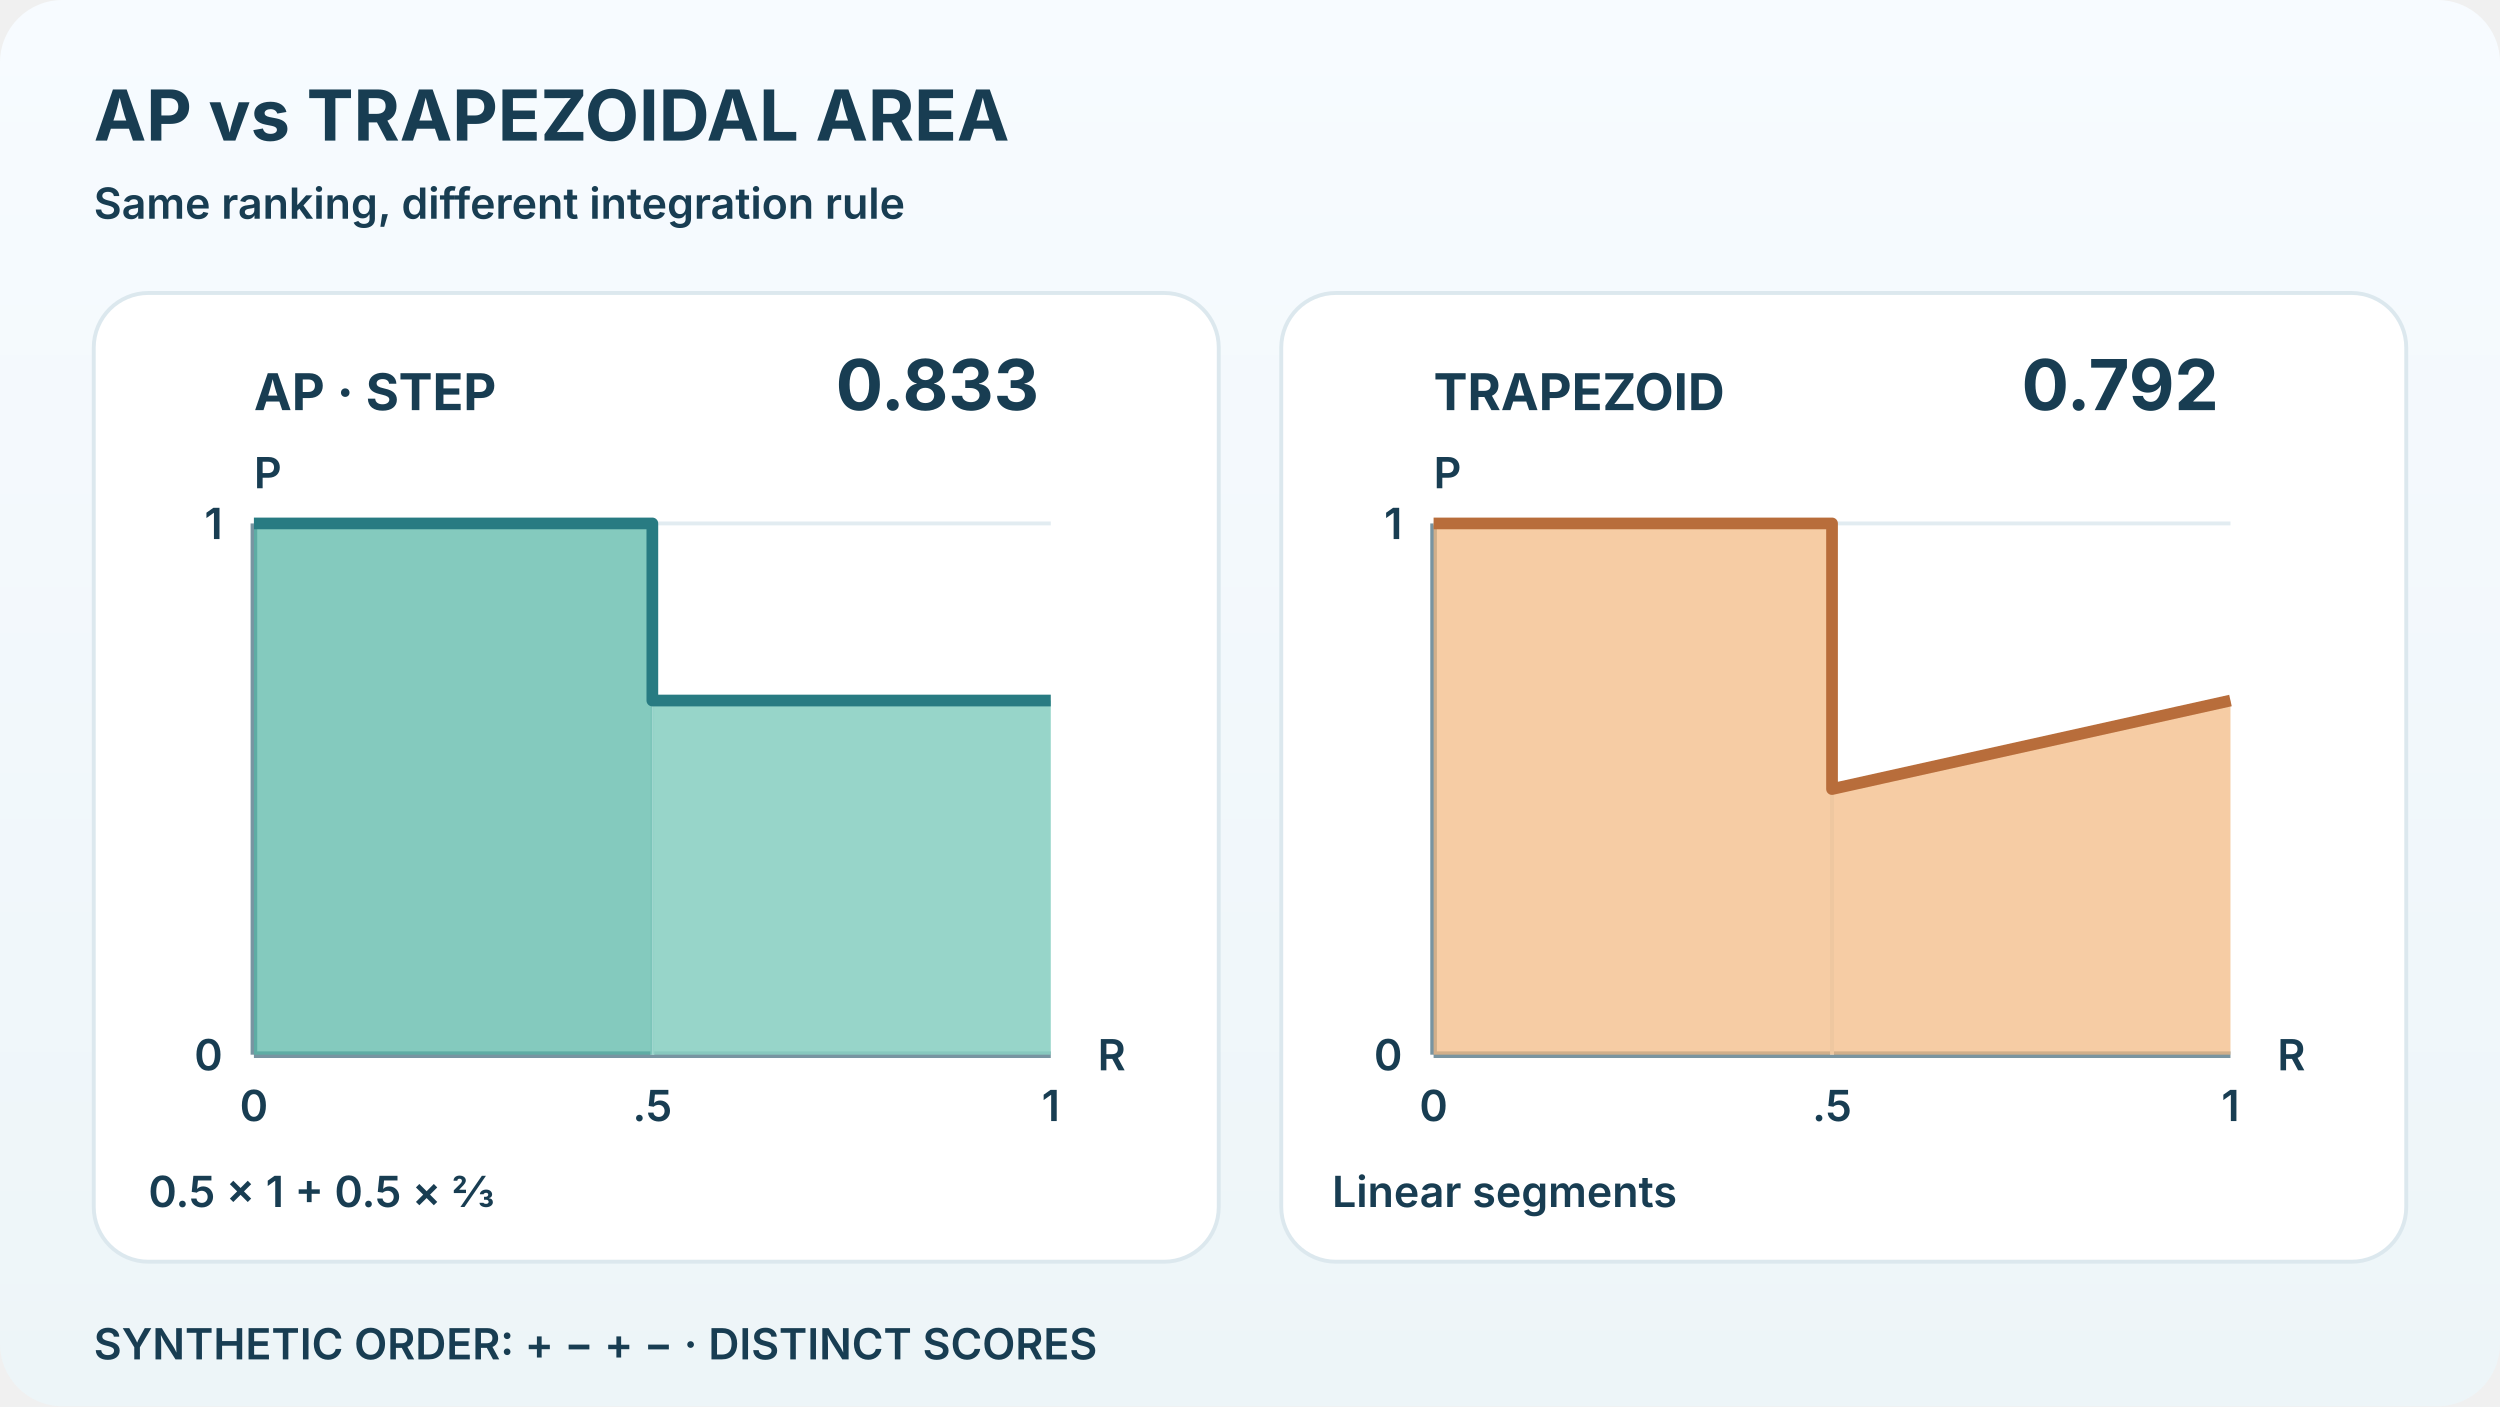
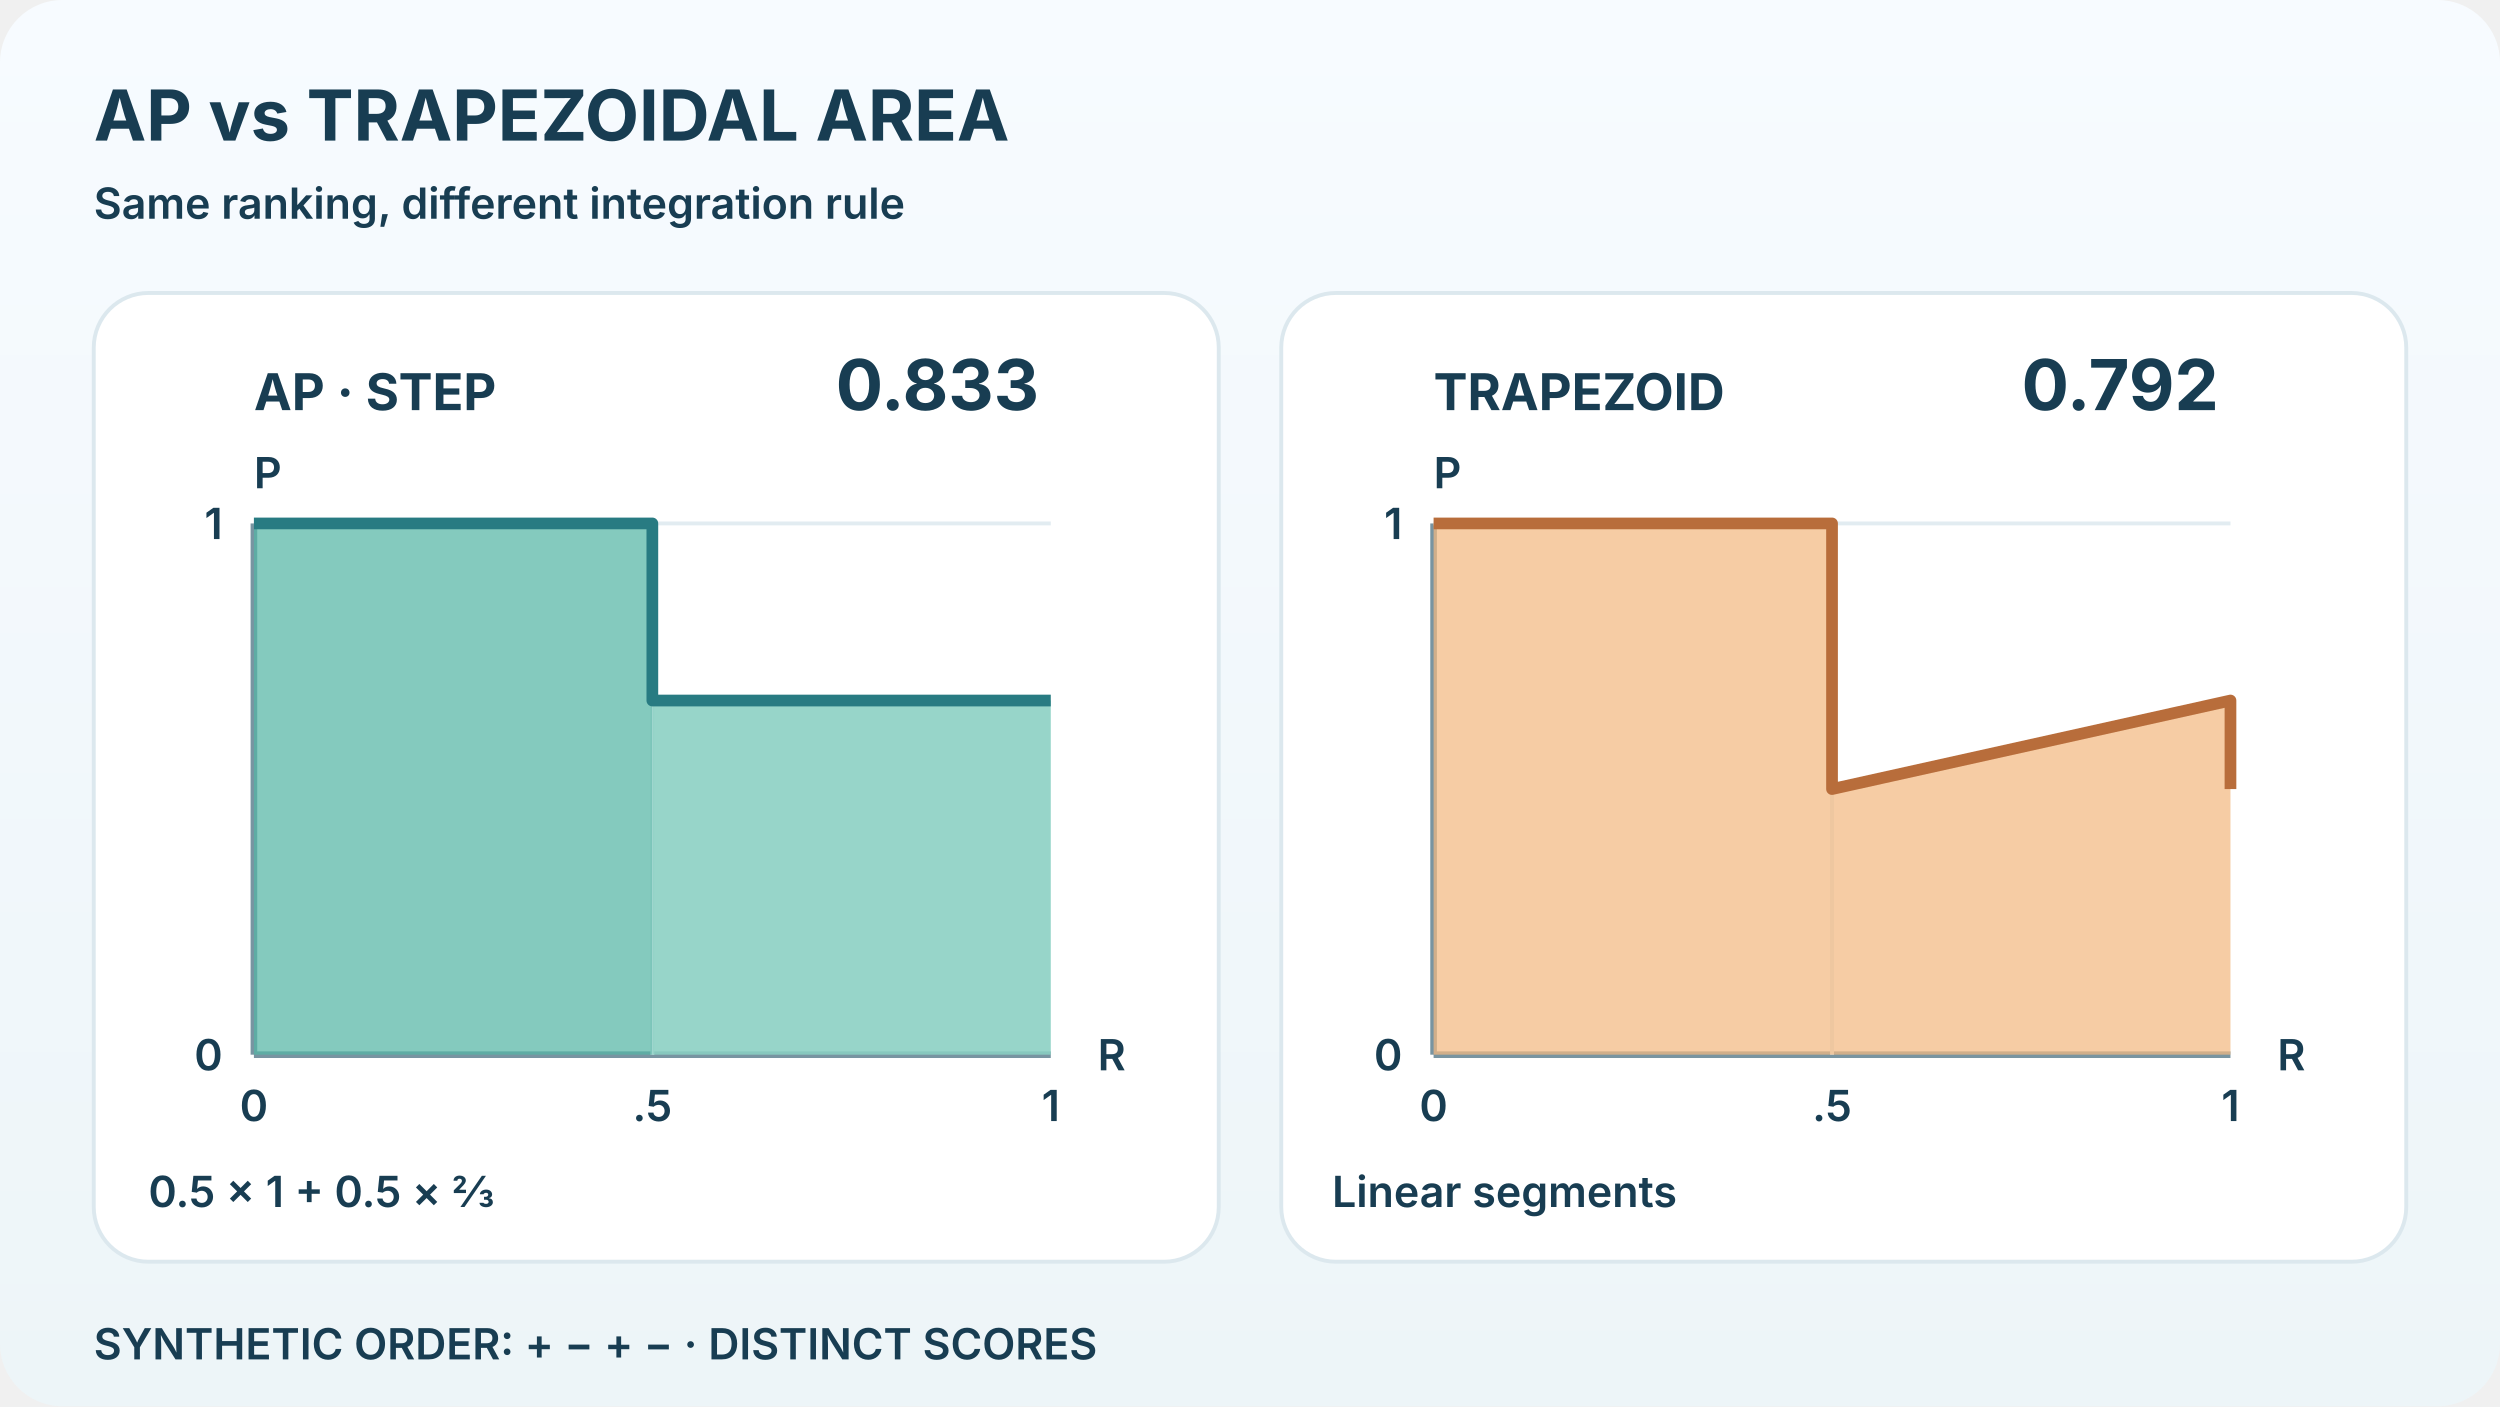
<svg xmlns="http://www.w3.org/2000/svg" width="640" height="360" viewBox="0 0 640 360" role="img" aria-labelledby="title desc">
  <defs>
    <linearGradient id="bg" x1="0" y1="0" x2="0" y2="1">
      <stop stop-color="#f7fbff" />
      <stop offset="1" stop-color="#edf5f8" />
    </linearGradient>
  </defs>
  <style>text{font-family:Inter,system-ui,Arial,sans-serif;fill:#183d52}.heading{font-size:18px;font-weight:750}.label{font-size:13px;font-weight:700}.small{font-size:11px;font-weight:600}.muted{fill:#6c8391}.axis{stroke:#819dac;stroke-width:1.7}.moving{display:inline}.still{display:none}@media(prefers-reduced-motion:reduce){.moving{display:none!important}.still{display:inline!important}}</style>
  <rect x="0" y="0" width="640" height="360" fill="url(#bg)" rx="16" />
  <text x="24" y="36" class="heading">AP vs TRAPEZOIDAL AREA</text>
  <text x="24" y="56" class="small">Same ranking, different integration rule</text>
  <rect x="24" y="75" width="288" height="248" fill="white" rx="14" stroke="#dce8ee" />
  <rect x="328" y="75" width="288" height="248" fill="white" rx="14" stroke="#dce8ee" />
  <text x="65" y="105" class="label">AP · STEP</text>
  <text x="266" y="105" class="heading" text-anchor="end">0.833</text>
  <line x1="65" y1="134" x2="65" y2="270" stroke="#7894a1" stroke-width="1.7" />
  <line x1="65" y1="270" x2="269" y2="270" stroke="#7894a1" stroke-width="1.7" />
  <line x1="65" y1="134" x2="269" y2="134" stroke="#e2ecf1" />
  <line x1="167" y1="134" x2="167" y2="270" stroke="#e2ecf1" />
  <text x="57" y="138" class="small" text-anchor="end">1</text>
  <text x="57" y="274" class="small" text-anchor="end">0</text>
  <text x="65" y="287" class="small" text-anchor="middle">0</text>
  <text x="167" y="287" class="small" text-anchor="middle">.5</text>
  <text x="269" y="287" class="small" text-anchor="middle">1</text>
  <text x="281" y="274" class="small">R</text>
  <text x="65" y="125" class="small">P</text>
  <rect x="65" y="134" width="102" height="136" fill="#55b5a5" opacity="0.72" />
  <rect x="167" y="179.333" width="102" height="90.667" fill="#89cfc2" opacity="0.88" />
  <path d="M65 134H167V179.333H269" fill="none" stroke="#287b82" stroke-width="3" stroke-linejoin="round" />
  <text x="367" y="105" class="label">TRAPEZOID</text>
  <text x="568" y="105" class="heading" text-anchor="end">0.792</text>
  <line x1="367" y1="134" x2="367" y2="270" stroke="#7894a1" stroke-width="1.7" />
  <line x1="367" y1="270" x2="571" y2="270" stroke="#7894a1" stroke-width="1.7" />
  <line x1="367" y1="134" x2="571" y2="134" stroke="#e2ecf1" />
  <line x1="469" y1="134" x2="469" y2="270" stroke="#e2ecf1" />
  <text x="359" y="138" class="small" text-anchor="end">1</text>
  <text x="359" y="274" class="small" text-anchor="end">0</text>
  <text x="367" y="287" class="small" text-anchor="middle">0</text>
  <text x="469" y="287" class="small" text-anchor="middle">.5</text>
  <text x="571" y="287" class="small" text-anchor="middle">1</text>
  <text x="583" y="274" class="small">R</text>
  <text x="367" y="125" class="small">P</text>
  <path d="M367 270V134H469V202L571 179.333V270Z" fill="#f2b881" opacity="0.72" />
-   <path d="M367 134H469V202L571 179.333" fill="none" stroke="#b86d3b" stroke-width="3" stroke-linejoin="round" />
+   <path d="M367 134H469V202L571 179.333V202" fill="none" stroke="#b86d3b" stroke-width="3" stroke-linejoin="round" />
  <text x="38" y="309" class="small">0.5 × 1 + 0.5 × ⅔</text>
  <text x="341" y="309" class="small">Linear segments</text>
  <text x="24" y="348" class="small">SYNTHETIC ORDER: + − + − · DISTINCT SCORES</text>
</svg>
